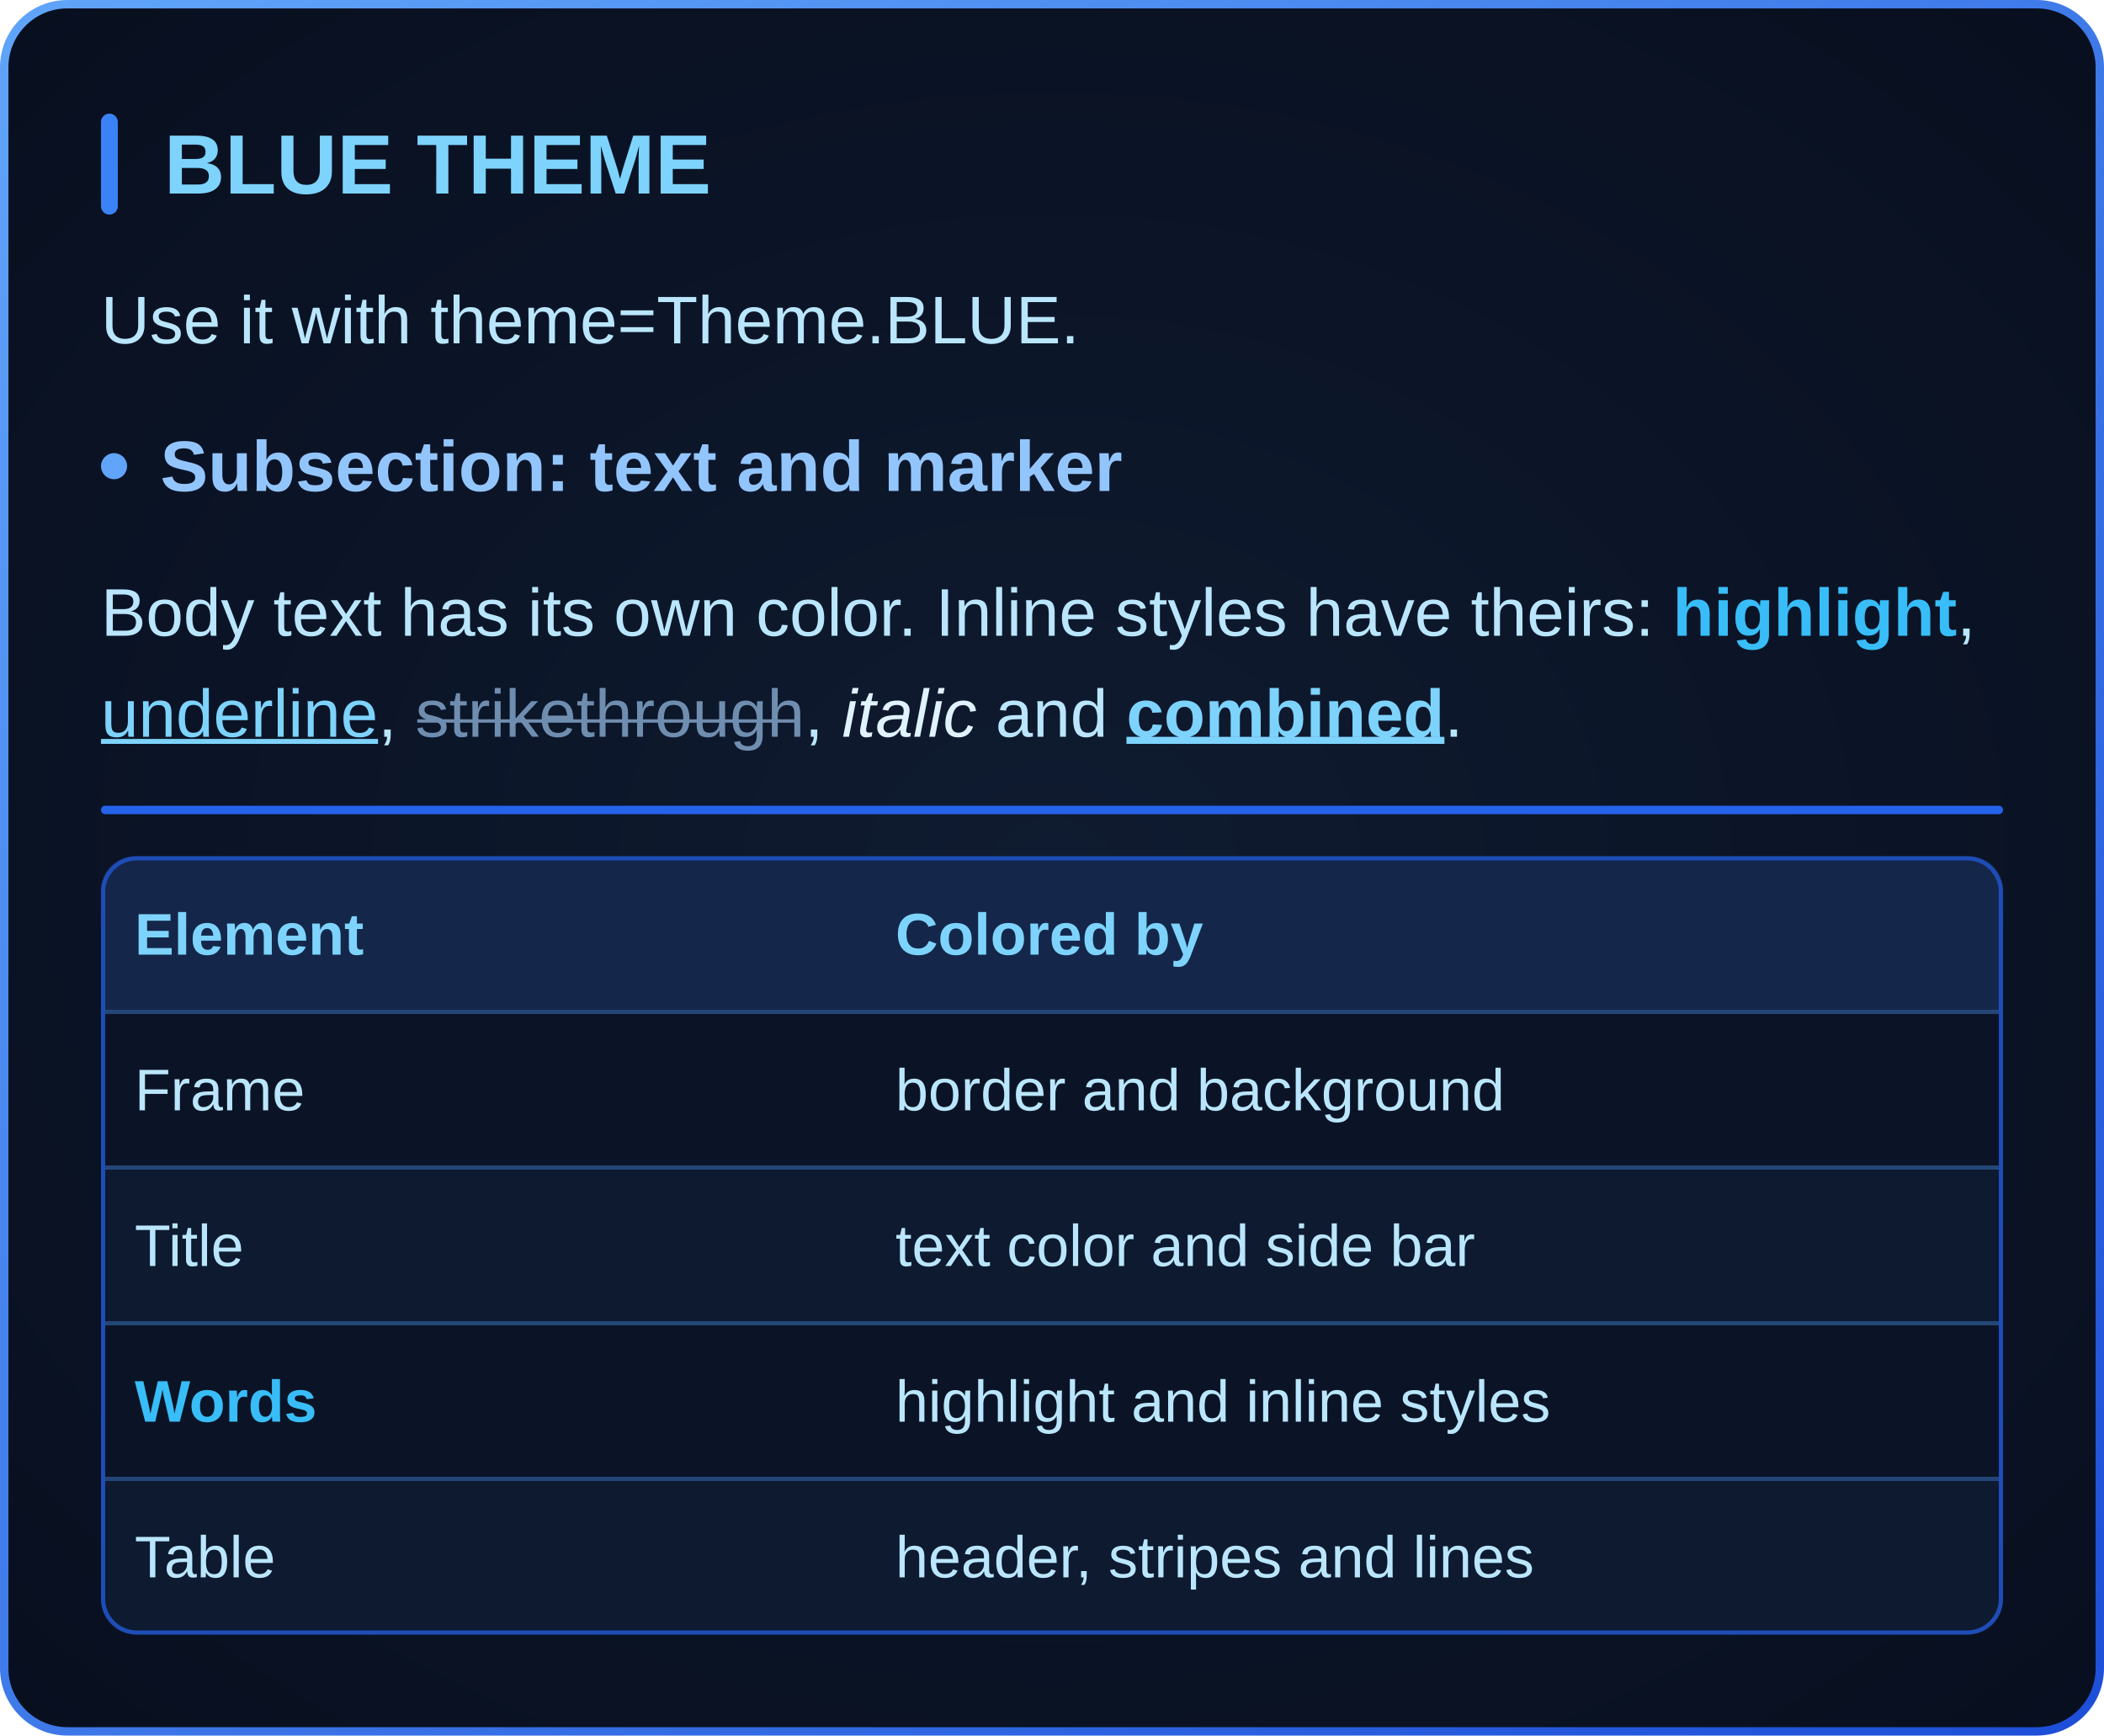
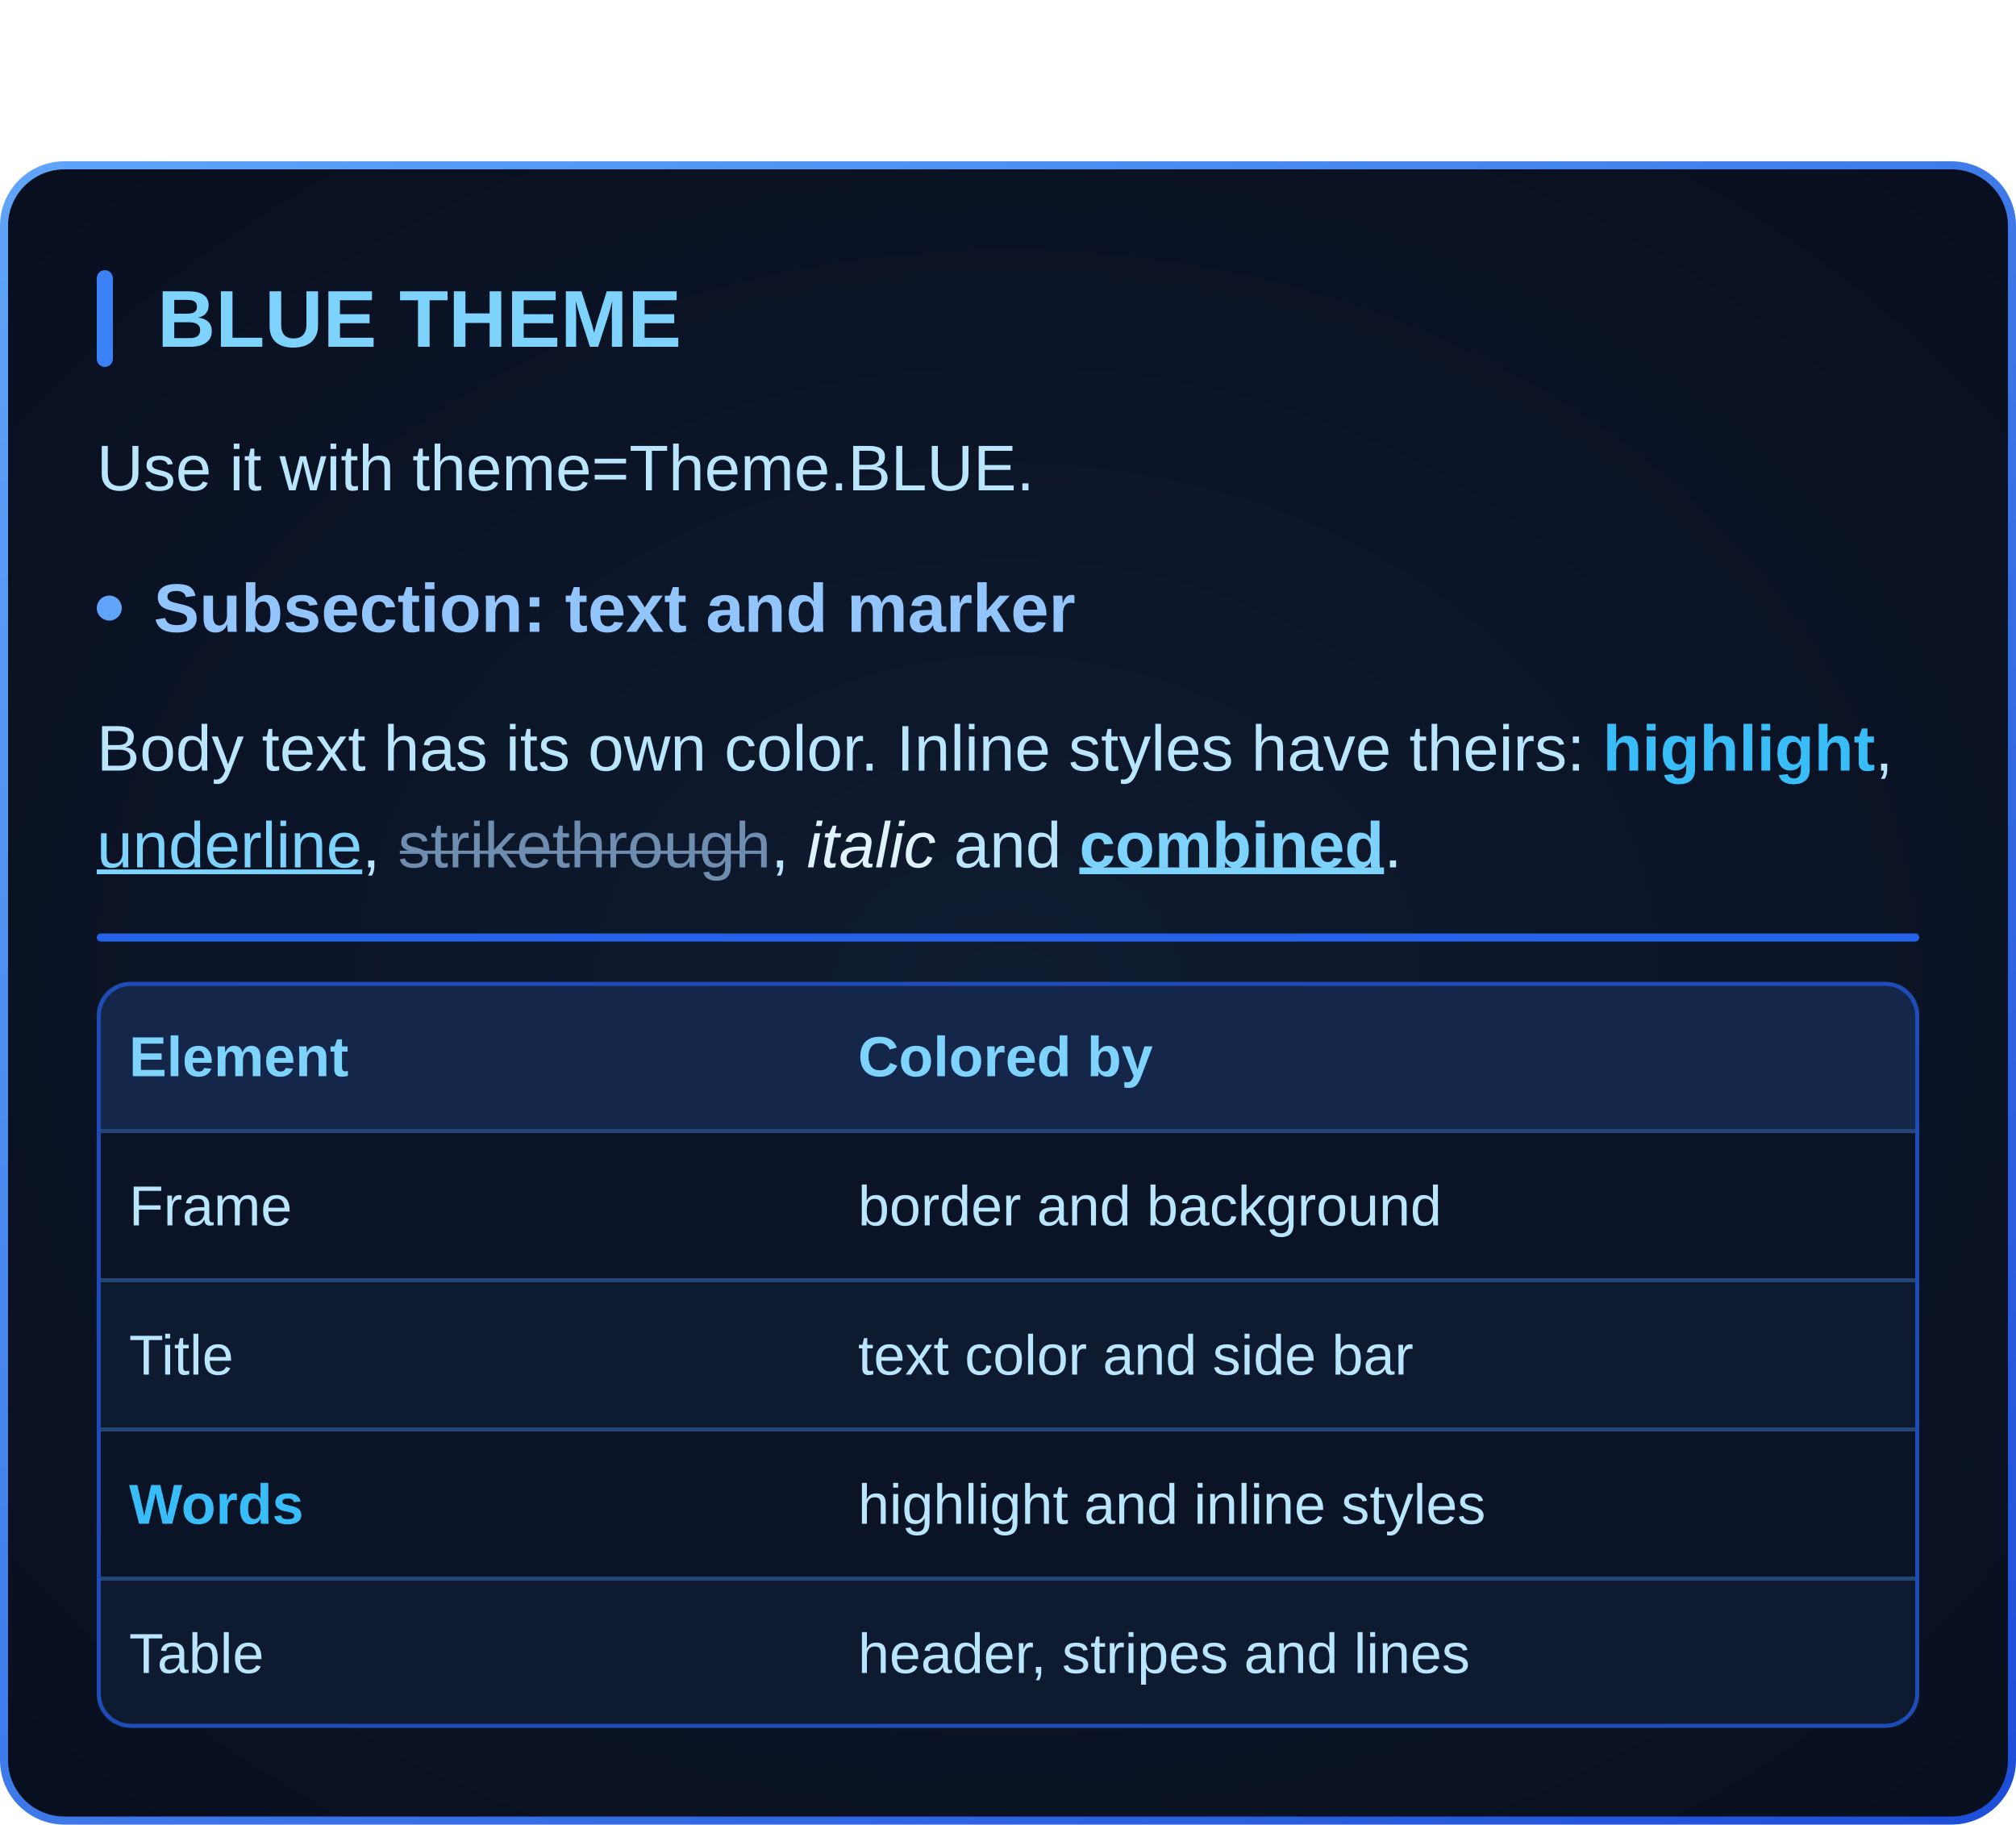
- <svg xmlns="http://www.w3.org/2000/svg" width="500" height="412.5" viewBox="0 0 500 412.5">
+ <svg xmlns="http://www.w3.org/2000/svg" width="500" height="452.5" viewBox="0 0 500 452.5">
  <style>
- @keyframes entry {
-   from { opacity: 0; transform: translateY(-24px); } to { opacity: 1; transform: none; }
+ @keyframes drop-dc5e0af1 {
+ 0% { opacity: 0; transform: translate(0px, -40px) scale(1); } 100% { opacity: 1; transform: translate(0px, 0px) scale(1); }
}
- .entry {
-   animation: entry 0.8s ease-out both;
+ .drop-dc5e0af1 {
+   animation: drop-dc5e0af1 0.8s cubic-bezier(0.22, 1, 0.36, 1) 0s 1 both;
  transform-box: fill-box;
  transform-origin: center;
}
@media (prefers-reduced-motion: reduce) {
-   .entry { animation: none; }
+   .drop-dc5e0af1 { animation: none; }
}
</style>
-   <g class="entry">
-     <defs>
-       <radialGradient id="background" cx="0.5" cy="0.5" r="0.7">
-         <stop offset="0" stop-color="#0F1B30" />
-         <stop offset="1" stop-color="#080F1F" />
-       </radialGradient>
-       <linearGradient id="border" x1="0" y1="0" x2="1" y2="1">
-         <stop offset="0" stop-color="#60A5FA" />
-         <stop offset="1" stop-color="#1D4ED8" />
-       </linearGradient>
-     </defs>
-     <rect x="1" y="1" width="498" height="410.5" rx="15" fill="url(#background)" stroke="none" stroke-width="2" />
-     <rect x="1" y="1" width="498" height="410.5" rx="15" fill="none" stroke="url(#border)" stroke-width="2" />
-     <g font-family="Arial, Helvetica, sans-serif">
-       <rect x="24.0" y="27.0" width="4" height="24.0" rx="2" fill="#3B82F6" />
-       <text x="39.0" y="46.0" font-size="20" fill="#7DD3FC" font-weight="700">BLUE THEME</text>
-       <text x="24.0" y="81.6" font-size="16" fill="#BAE6FD">Use it with theme=Theme.BLUE.</text>
-       <circle cx="27.1" cy="110.8" r="3.1" fill="#60A5FA" />
-       <text x="38.1" y="116.7" font-size="17" fill="#93C5FD" font-weight="700">Subsection: text and marker</text>
-       <text x="24.0" y="151.1" font-size="16" fill="#BAE6FD">Body text has its own color. Inline styles have theirs: <tspan fill="#38BDF8" font-weight="700">highlight</tspan>,</text>
-       <text x="24.0" y="175.1" font-size="16" fill="#BAE6FD">
-         <tspan fill="#7DD3FC" text-decoration="underline">underline</tspan>, <tspan fill="#6F8DAF" text-decoration="line-through">strikethrough</tspan>, <tspan fill="#E0F2FE" font-style="italic">italic</tspan> and <tspan fill="#7DD3FC" font-weight="700" text-decoration="underline">combined</tspan>.</text>
-       <rect x="24.0" y="191.5" width="452.0" height="2" rx="1" fill="#2563EB" />
-       <clipPath id="table-clip-24-204">
-         <rect x="24.0" y="203.5" width="452.0" height="185.0" rx="8" />
-       </clipPath>
-       <g clip-path="url(#table-clip-24-204)">
-         <rect x="24.0" y="203.5" width="452.0" height="185.0" fill="#0B1426" />
-         <rect x="24.0" y="203.5" width="452.0" height="37.0" fill="#14274A" />
-         <rect x="24.0" y="277.5" width="452.0" height="37.0" fill="#0D1A30" />
-         <rect x="24.0" y="351.5" width="452.0" height="37.0" fill="#0D1A30" />
+   <g transform="translate(0 40)">
+     <g class="drop-dc5e0af1">
+       <defs>
+         <radialGradient id="background" cx="0.5" cy="0.5" r="0.7">
+           <stop offset="0" stop-color="#0F1B30" />
+           <stop offset="1" stop-color="#080F1F" />
+         </radialGradient>
+         <linearGradient id="border" x1="0" y1="0" x2="1" y2="1">
+           <stop offset="0" stop-color="#60A5FA" />
+           <stop offset="1" stop-color="#1D4ED8" />
+         </linearGradient>
+       </defs>
+       <rect x="1" y="1" width="498" height="410.5" rx="15" fill="url(#background)" stroke="none" stroke-width="2" />
+       <rect x="1" y="1" width="498" height="410.5" rx="15" fill="none" stroke="url(#border)" stroke-width="2" />
+       <g font-family="Arial, Helvetica, sans-serif">
+         <rect x="24.0" y="27.0" width="4" height="24.0" rx="2" fill="#3B82F6" />
+         <text x="39.0" y="46.0" font-size="20" fill="#7DD3FC" font-weight="700">BLUE THEME</text>
+         <text x="24.0" y="81.6" font-size="16" fill="#BAE6FD">Use it with theme=Theme.BLUE.</text>
+         <circle cx="27.1" cy="110.8" r="3.1" fill="#60A5FA" />
+         <text x="38.1" y="116.7" font-size="17" fill="#93C5FD" font-weight="700">Subsection: text and marker</text>
+         <text x="24.0" y="151.1" font-size="16" fill="#BAE6FD">Body text has its own color. Inline styles have theirs: <tspan fill="#38BDF8" font-weight="700">highlight</tspan>,</text>
+         <text x="24.0" y="175.1" font-size="16" fill="#BAE6FD">
+           <tspan fill="#7DD3FC" text-decoration="underline">underline</tspan>, <tspan fill="#6F8DAF" text-decoration="line-through">strikethrough</tspan>, <tspan fill="#E0F2FE" font-style="italic">italic</tspan> and <tspan fill="#7DD3FC" font-weight="700" text-decoration="underline">combined</tspan>.</text>
+         <rect x="24.0" y="191.5" width="452.0" height="2" rx="1" fill="#2563EB" />
+         <clipPath id="table-clip-24-204">
+           <rect x="24.0" y="203.5" width="452.0" height="185.0" rx="8" />
+         </clipPath>
+         <g clip-path="url(#table-clip-24-204)">
+           <rect x="24.0" y="203.5" width="452.0" height="185.0" fill="#0B1426" />
+           <rect x="24.0" y="203.5" width="452.0" height="37.0" fill="#14274A" />
+           <rect x="24.0" y="277.5" width="452.0" height="37.0" fill="#0D1A30" />
+           <rect x="24.0" y="351.5" width="452.0" height="37.0" fill="#0D1A30" />
+         </g>
+         <line x1="24.0" y1="240.5" x2="476.0" y2="240.5" stroke="#234676" stroke-width="1" />
+         <line x1="24.0" y1="277.5" x2="476.0" y2="277.5" stroke="#234676" stroke-width="1" />
+         <line x1="24.0" y1="314.5" x2="476.0" y2="314.5" stroke="#234676" stroke-width="1" />
+         <line x1="24.0" y1="351.5" x2="476.0" y2="351.5" stroke="#234676" stroke-width="1" />
+         <text x="32.0" y="226.9" font-size="14" fill="#7DD3FC" font-weight="700">Element</text>
+         <text x="212.8" y="226.9" font-size="14" fill="#7DD3FC" font-weight="700">Colored by</text>
+         <text x="32.0" y="263.9" font-size="14" fill="#BAE6FD">Frame</text>
+         <text x="212.8" y="263.9" font-size="14" fill="#BAE6FD">border and background</text>
+         <text x="32.0" y="300.9" font-size="14" fill="#BAE6FD">Title</text>
+         <text x="212.8" y="300.9" font-size="14" fill="#BAE6FD">text color and side bar</text>
+         <text x="32.0" y="337.9" font-size="14" fill="#BAE6FD">
+           <tspan fill="#38BDF8" font-weight="700">Words</tspan>
+         </text>
+         <text x="212.8" y="337.9" font-size="14" fill="#BAE6FD">highlight and inline styles</text>
+         <text x="32.0" y="374.9" font-size="14" fill="#BAE6FD">Table</text>
+         <text x="212.8" y="374.9" font-size="14" fill="#BAE6FD">header, stripes and lines</text>
+         <rect x="24.5" y="204.0" width="451.0" height="184.0" rx="8" fill="none" stroke="#1E4DB7" stroke-width="1" />
      </g>
-       <line x1="24.0" y1="240.5" x2="476.0" y2="240.5" stroke="#234676" stroke-width="1" />
-       <line x1="24.0" y1="277.5" x2="476.0" y2="277.5" stroke="#234676" stroke-width="1" />
-       <line x1="24.0" y1="314.5" x2="476.0" y2="314.5" stroke="#234676" stroke-width="1" />
-       <line x1="24.0" y1="351.5" x2="476.0" y2="351.5" stroke="#234676" stroke-width="1" />
-       <text x="32.0" y="226.9" font-size="14" fill="#7DD3FC" font-weight="700">Element</text>
-       <text x="212.8" y="226.9" font-size="14" fill="#7DD3FC" font-weight="700">Colored by</text>
-       <text x="32.0" y="263.9" font-size="14" fill="#BAE6FD">Frame</text>
-       <text x="212.8" y="263.9" font-size="14" fill="#BAE6FD">border and background</text>
-       <text x="32.0" y="300.9" font-size="14" fill="#BAE6FD">Title</text>
-       <text x="212.8" y="300.9" font-size="14" fill="#BAE6FD">text color and side bar</text>
-       <text x="32.0" y="337.9" font-size="14" fill="#BAE6FD">
-         <tspan fill="#38BDF8" font-weight="700">Words</tspan>
-       </text>
-       <text x="212.8" y="337.9" font-size="14" fill="#BAE6FD">highlight and inline styles</text>
-       <text x="32.0" y="374.9" font-size="14" fill="#BAE6FD">Table</text>
-       <text x="212.8" y="374.9" font-size="14" fill="#BAE6FD">header, stripes and lines</text>
-       <rect x="24.5" y="204.0" width="451.0" height="184.0" rx="8" fill="none" stroke="#1E4DB7" stroke-width="1" />
    </g>
  </g>
</svg>
